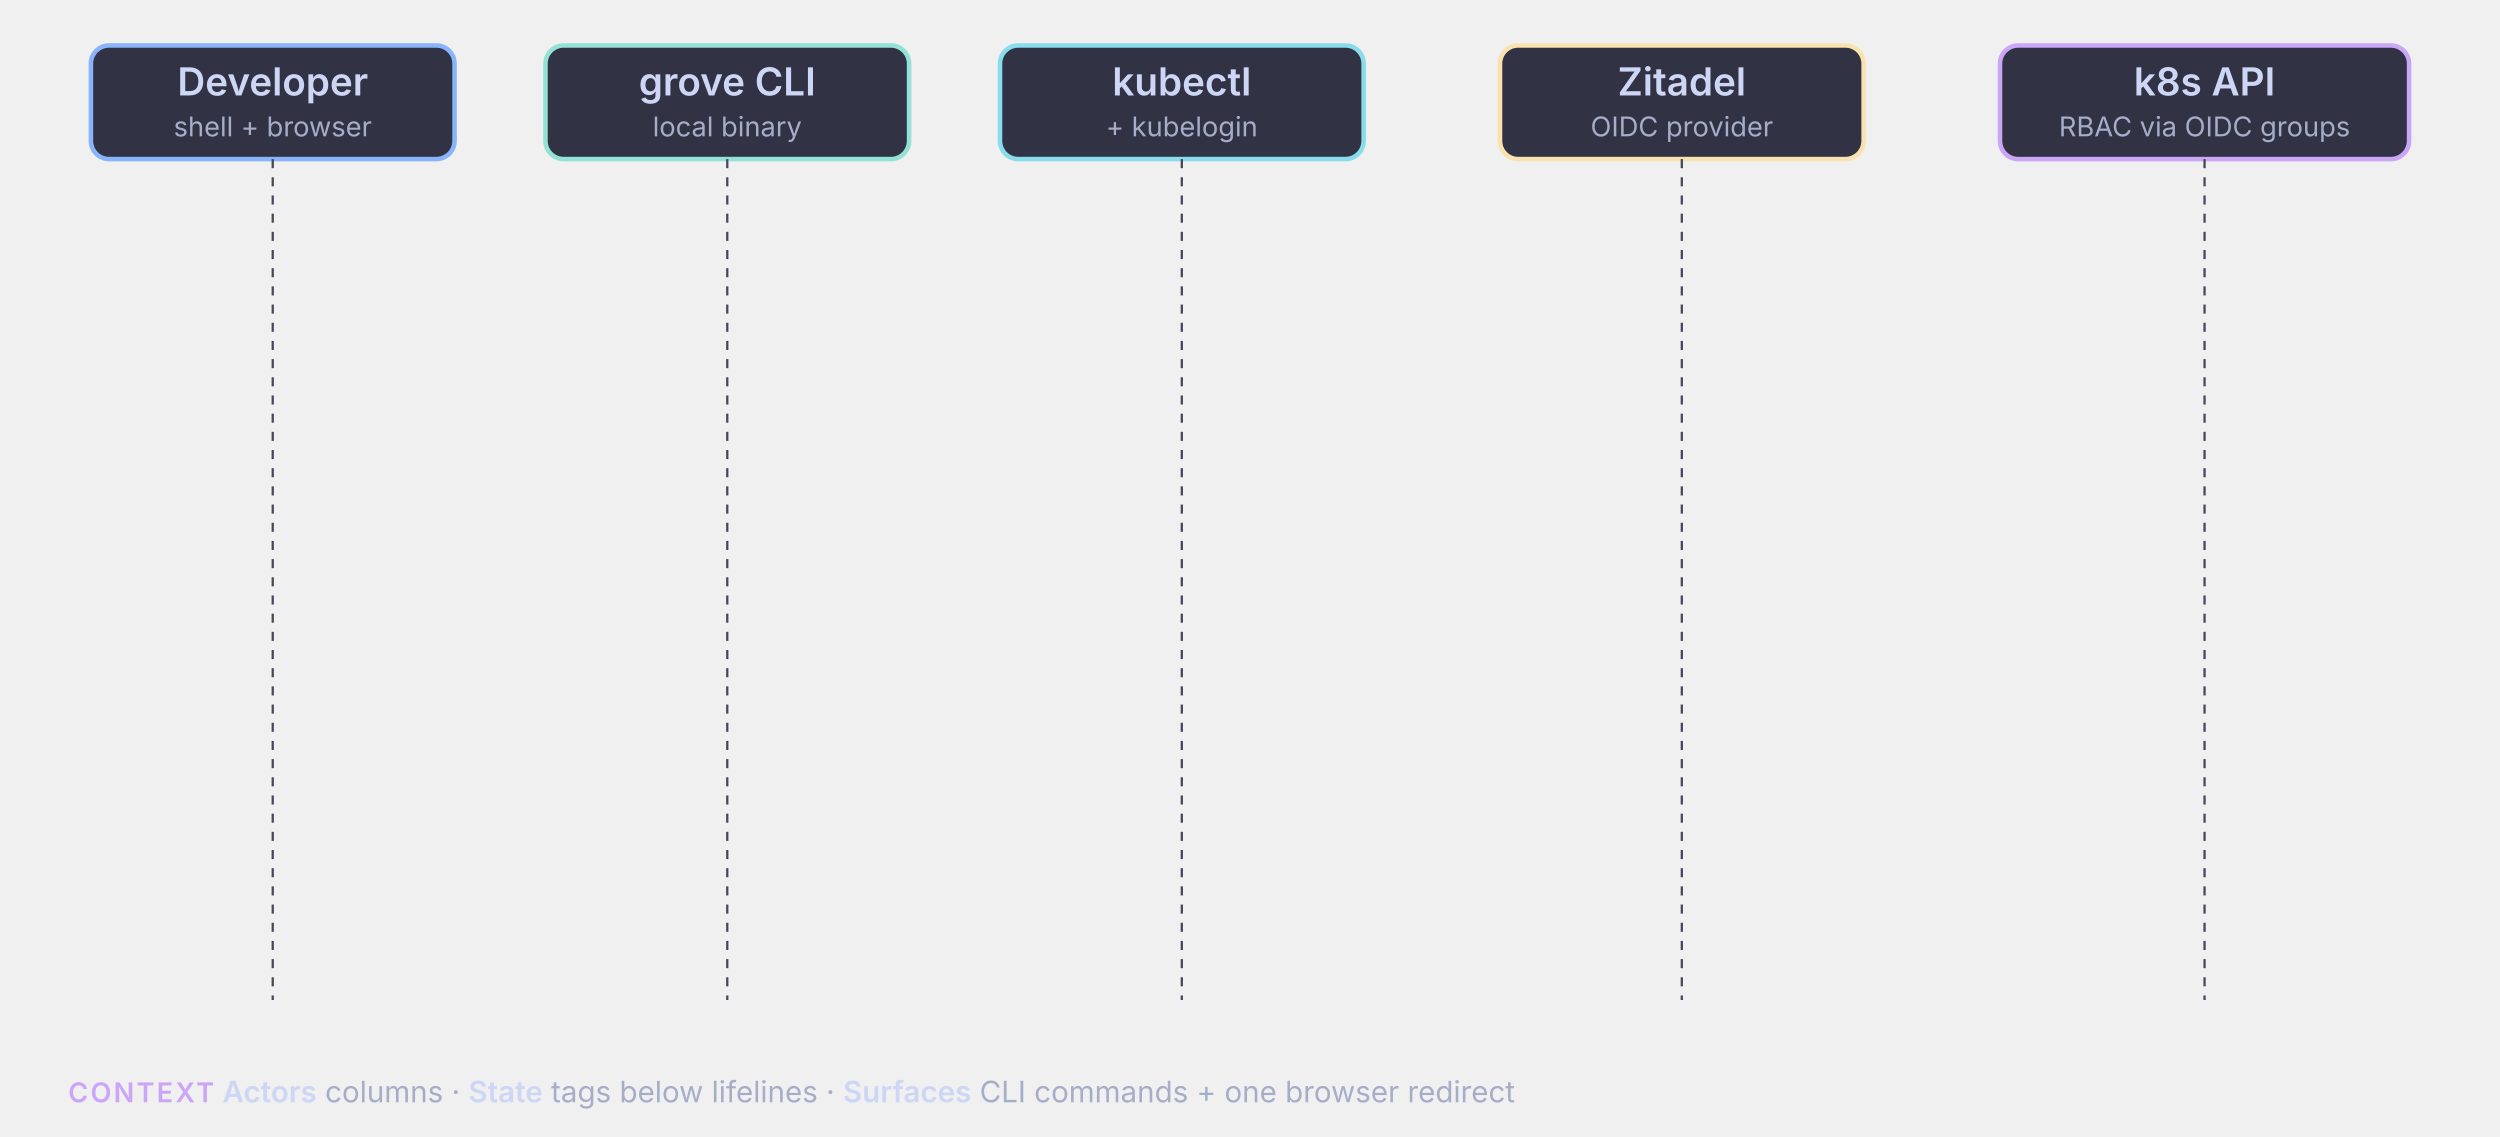
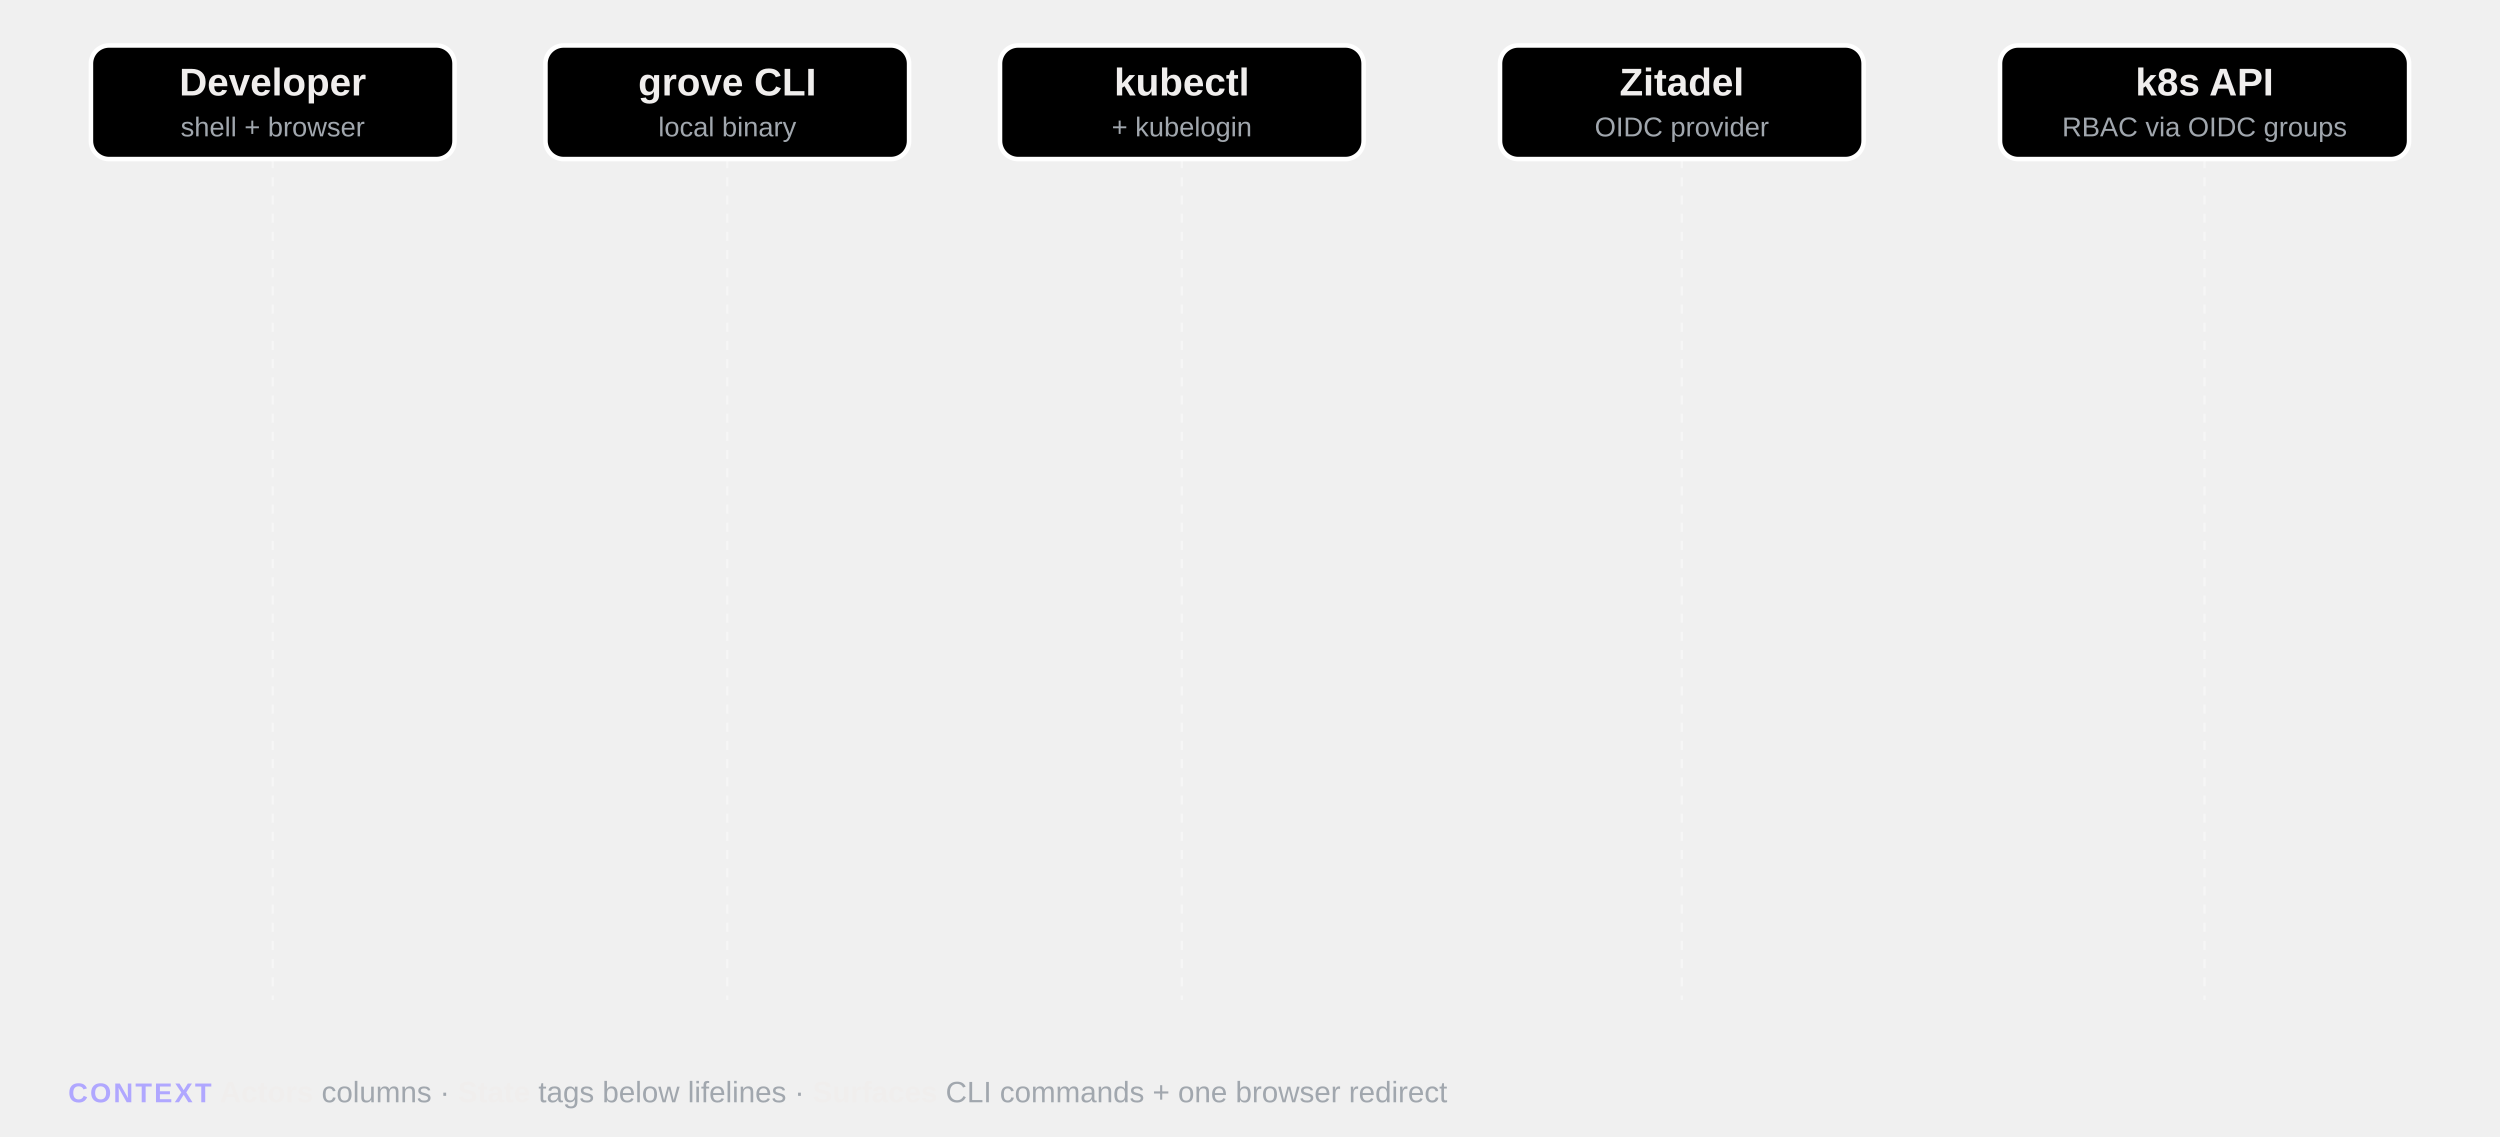
- <svg xmlns="http://www.w3.org/2000/svg" viewBox="0 0 1100 500" font-family="Inter, 'Helvetica Neue', Arial, sans-serif">
+ <svg xmlns="http://www.w3.org/2000/svg" viewBox="0 0 1100 500" font-family="Arial, 'Helvetica Neue', sans-serif">
  <defs>
    <style>
-       .actor-label { fill: #cdd6f4; font-size: 17px; font-weight: 600; }
-       .sub-label   { fill: #a6adc8; font-size: 12px; }
-       .step-label  { fill: #cdd6f4; font-size: 14px; }
-       .step-sub    { fill: #a6adc8; font-size: 12px; font-style: italic; }
-       .num-badge   { fill: #1e1e2e; font-size: 12px; font-weight: 700; }
-       .note-text   { fill: #a6adc8; font-size: 12px; font-style: italic; }
-       .lifeline    { stroke: #45475a; stroke-width: 1; stroke-dasharray: 4 4; }
-       .state-tag   { fill: #a6adc8; font-size: 12px; font-style: italic; }
-       .legend-title { fill: #cba6f7; font-size: 12px; font-weight: 600; letter-spacing: 0.08em; }
-       .legend-text  { fill: #a6adc8; font-size: 13px; }
-       .box         { fill: #313244; }
+       .actor-label { fill: #F0EEED; font-size: 17px; font-weight: 600; }
+       .sub-label   { fill: #A1A7AE; font-size: 12px; }
+       .step-label  { fill: #F0EEED; font-size: 14px; }
+       .step-sub    { fill: #A1A7AE; font-size: 12px; font-style: italic; }
+       .num-badge   { fill: #FFFFFF; font-size: 12px; font-weight: 700; }
+       .note-text   { fill: #A1A7AE; font-size: 12px; font-style: italic; }
+       .lifeline    { stroke: #FFFFFF; stroke-width: 1; stroke-dasharray: 4 4; opacity: 0.4; }
+       .state-tag   { fill: #A1A7AE; font-size: 12px; font-style: italic; }
+       .legend-title { fill: #B0A7FF; font-size: 12px; font-weight: 600; letter-spacing: 0.08em; }
+       .legend-text  { fill: #A1A7AE; font-size: 13px; }
+       .box         { fill: #000000; }

      /* Fragments — hidden by default, revealed by host script adding .shown */
      [data-fragment] { opacity: 0; transition: opacity 0.25s ease; }
      [data-fragment].shown { opacity: 1; }
    </style>
-     <marker id="seqArrow" markerWidth="10" markerHeight="10" refX="9" refY="5" orient="auto">
-       <polygon points="0 0, 10 5, 0 10" fill="#cba6f7" />
+     <marker id="seqArrow" markerWidth="10" markerHeight="10" refX="5" refY="5" orient="auto">
+       <circle cx="5" cy="5" r="3.5" fill="#3366FF" />
    </marker>
  </defs>
  <g transform="translate(40, 20)">
-     <rect width="160" height="50" rx="8" class="box" stroke="#89b4fa" stroke-width="2" />
+     <rect width="160" height="50" rx="8" class="box" stroke="#FFFFFF" stroke-width="2" />
    <text x="80" y="22" class="actor-label" text-anchor="middle">Developer</text>
    <text x="80" y="40" class="sub-label" text-anchor="middle">shell + browser</text>
  </g>
  <g transform="translate(240, 20)">
-     <rect width="160" height="50" rx="8" class="box" stroke="#94e2d5" stroke-width="2" />
+     <rect width="160" height="50" rx="8" class="box" stroke="#FFFFFF" stroke-width="2" />
    <text x="80" y="22" class="actor-label" text-anchor="middle">grove CLI</text>
    <text x="80" y="40" class="sub-label" text-anchor="middle">local binary</text>
  </g>
  <g transform="translate(440, 20)">
-     <rect width="160" height="50" rx="8" class="box" stroke="#89dceb" stroke-width="2" />
+     <rect width="160" height="50" rx="8" class="box" stroke="#FFFFFF" stroke-width="2" />
    <text x="80" y="22" class="actor-label" text-anchor="middle">kubectl</text>
    <text x="80" y="40" class="sub-label" text-anchor="middle">+ kubelogin</text>
  </g>
  <g transform="translate(660, 20)">
-     <rect width="160" height="50" rx="8" class="box" stroke="#f9e2af" stroke-width="2" />
+     <rect width="160" height="50" rx="8" class="box" stroke="#FFFFFF" stroke-width="2" />
    <text x="80" y="22" class="actor-label" text-anchor="middle">Zitadel</text>
    <text x="80" y="40" class="sub-label" text-anchor="middle">OIDC provider</text>
  </g>
  <g transform="translate(880, 20)">
-     <rect width="180" height="50" rx="8" class="box" stroke="#cba6f7" stroke-width="2" />
+     <rect width="180" height="50" rx="8" class="box" stroke="#FFFFFF" stroke-width="2" />
    <text x="90" y="22" class="actor-label" text-anchor="middle">k8s API</text>
    <text x="90" y="40" class="sub-label" text-anchor="middle">RBAC via OIDC groups</text>
  </g>
  <line x1="120" y1="70" x2="120" y2="440" class="lifeline" />
  <line x1="320" y1="70" x2="320" y2="440" class="lifeline" />
  <line x1="520" y1="70" x2="520" y2="440" class="lifeline" />
  <line x1="740" y1="70" x2="740" y2="440" class="lifeline" />
  <line x1="970" y1="70" x2="970" y2="440" class="lifeline" />
  <g data-fragment="1">
-     <path d="M 120 120 L 315 120" stroke="#cba6f7" stroke-width="2" fill="none" marker-end="url(#seqArrow)" />
-     <circle cx="130" cy="120" r="10" fill="#cba6f7" />
+     <path d="M 120 120 L 315 120" stroke="#3366FF" stroke-width="2" fill="none" marker-end="url(#seqArrow)" />
+     <circle cx="130" cy="120" r="10" fill="#3366FF" />
    <text x="130" y="124" class="num-badge" text-anchor="middle">1</text>
    <text x="220" y="110" class="step-label" text-anchor="middle">grove kubeconfig --merge</text>
    <text x="220" y="136" class="step-sub" text-anchor="middle">fetches kubeconfig over VPN, merges into ~/.kube/config</text>
  </g>
  <g data-fragment="2">
-     <path d="M 120 180 L 515 180" stroke="#cba6f7" stroke-width="2" fill="none" marker-end="url(#seqArrow)" />
-     <circle cx="130" cy="180" r="10" fill="#cba6f7" />
+     <path d="M 120 180 L 515 180" stroke="#3366FF" stroke-width="2" fill="none" marker-end="url(#seqArrow)" />
+     <circle cx="130" cy="180" r="10" fill="#3366FF" />
    <text x="130" y="184" class="num-badge" text-anchor="middle">2</text>
    <text x="320" y="170" class="step-label" text-anchor="middle">kubectl get ns</text>
  </g>
  <g data-fragment="3">
-     <line x1="20" y1="210" x2="1080" y2="210" stroke="#f9e2af" stroke-width="1.5" stroke-dasharray="10 5" />
-     <rect x="420" y="197" width="260" height="26" rx="4" fill="#1e1e2e" />
-     <text x="550" y="216" text-anchor="middle" fill="#f9e2af" font-size="13px" font-weight="600" letter-spacing="0.05em">▲ DEVELOPER  ·  PLATFORM ▼</text>
+     <line x1="20" y1="210" x2="1080" y2="210" stroke="#F7675E" stroke-width="1.5" stroke-dasharray="10 5" />
+     <rect x="420" y="197" width="260" height="26" rx="4" fill="#000000" />
+     <text x="550" y="216" text-anchor="middle" fill="#F7675E" font-size="13px" font-weight="600" letter-spacing="0.05em">▲ DEVELOPER  ·  PLATFORM ▼</text>
  </g>
  <g data-fragment="4">
-     <path d="M 520 240 L 735 240" stroke="#cba6f7" stroke-width="2" fill="none" marker-end="url(#seqArrow)" />
-     <circle cx="530" cy="240" r="10" fill="#cba6f7" />
+     <path d="M 520 240 L 735 240" stroke="#3366FF" stroke-width="2" fill="none" marker-end="url(#seqArrow)" />
+     <circle cx="530" cy="240" r="10" fill="#3366FF" />
    <text x="530" y="244" class="num-badge" text-anchor="middle">3</text>
    <text x="628" y="230" class="step-label" text-anchor="middle">browser → OIDC login</text>
    <text x="628" y="256" class="step-sub" text-anchor="middle">first call only — opens browser</text>
  </g>
  <g data-fragment="5">
-     <path d="M 740 300 L 525 300" stroke="#cba6f7" stroke-width="2" fill="none" marker-end="url(#seqArrow)" />
-     <circle cx="730" cy="300" r="10" fill="#cba6f7" />
+     <path d="M 740 300 L 525 300" stroke="#3366FF" stroke-width="2" fill="none" marker-end="url(#seqArrow)" />
+     <circle cx="730" cy="300" r="10" fill="#3366FF" />
    <text x="730" y="304" class="num-badge" text-anchor="middle">4</text>
    <text x="628" y="290" class="step-label" text-anchor="middle">id_token (JWT)</text>
    <text x="628" y="316" class="step-sub" text-anchor="middle">cached locally — reused next time</text>
  </g>
  <g data-fragment="6">
-     <path d="M 520 360 L 965 360" stroke="#cba6f7" stroke-width="2" fill="none" marker-end="url(#seqArrow)" />
-     <circle cx="530" cy="360" r="10" fill="#cba6f7" />
+     <path d="M 520 360 L 965 360" stroke="#3366FF" stroke-width="2" fill="none" marker-end="url(#seqArrow)" />
+     <circle cx="530" cy="360" r="10" fill="#3366FF" />
    <text x="530" y="364" class="num-badge" text-anchor="middle">5</text>
    <text x="745" y="350" class="step-label" text-anchor="middle">GET /namespaces  +  Bearer token</text>
    <text x="745" y="376" class="step-sub" text-anchor="middle">API validates JWT against Zitadel, maps groups → RBAC</text>
  </g>
  <g data-fragment="7">
-     <path d="M 970 420 L 125 420" stroke="#cba6f7" stroke-width="2" fill="none" marker-end="url(#seqArrow)" />
-     <circle cx="960" cy="420" r="10" fill="#cba6f7" />
+     <path d="M 970 420 L 125 420" stroke="#3366FF" stroke-width="2" fill="none" marker-end="url(#seqArrow)" />
+     <circle cx="960" cy="420" r="10" fill="#3366FF" />
    <text x="960" y="424" class="num-badge" text-anchor="middle">6</text>
    <text x="545" y="410" class="step-label" text-anchor="middle">namespaces (only what your Zitadel groups allow)</text>
  </g>
  <g data-fragment="8">
    <text x="120" y="455" class="state-tag" text-anchor="middle">state: ~/.kube/config</text>
    <text x="520" y="455" class="state-tag" text-anchor="middle">state: token cache</text>
    <text x="740" y="455" class="state-tag" text-anchor="middle">state: users + groups</text>
  </g>
  <g transform="translate(30, 485)">
    <text x="0" y="0" class="legend-text">
      <tspan class="legend-title">CONTEXT</tspan>
-       <tspan fill="#cdd6f4" font-weight="600">Actors</tspan> columns   ·   <tspan fill="#cdd6f4" font-weight="600">State</tspan> tags below lifelines   ·   <tspan fill="#cdd6f4" font-weight="600">Surfaces</tspan> CLI commands + one browser redirect</text>
+       <tspan fill="#F0EEED" font-weight="600">Actors</tspan> columns   ·   <tspan fill="#F0EEED" font-weight="600">State</tspan> tags below lifelines   ·   <tspan fill="#F0EEED" font-weight="600">Surfaces</tspan> CLI commands + one browser redirect</text>
  </g>
</svg>
